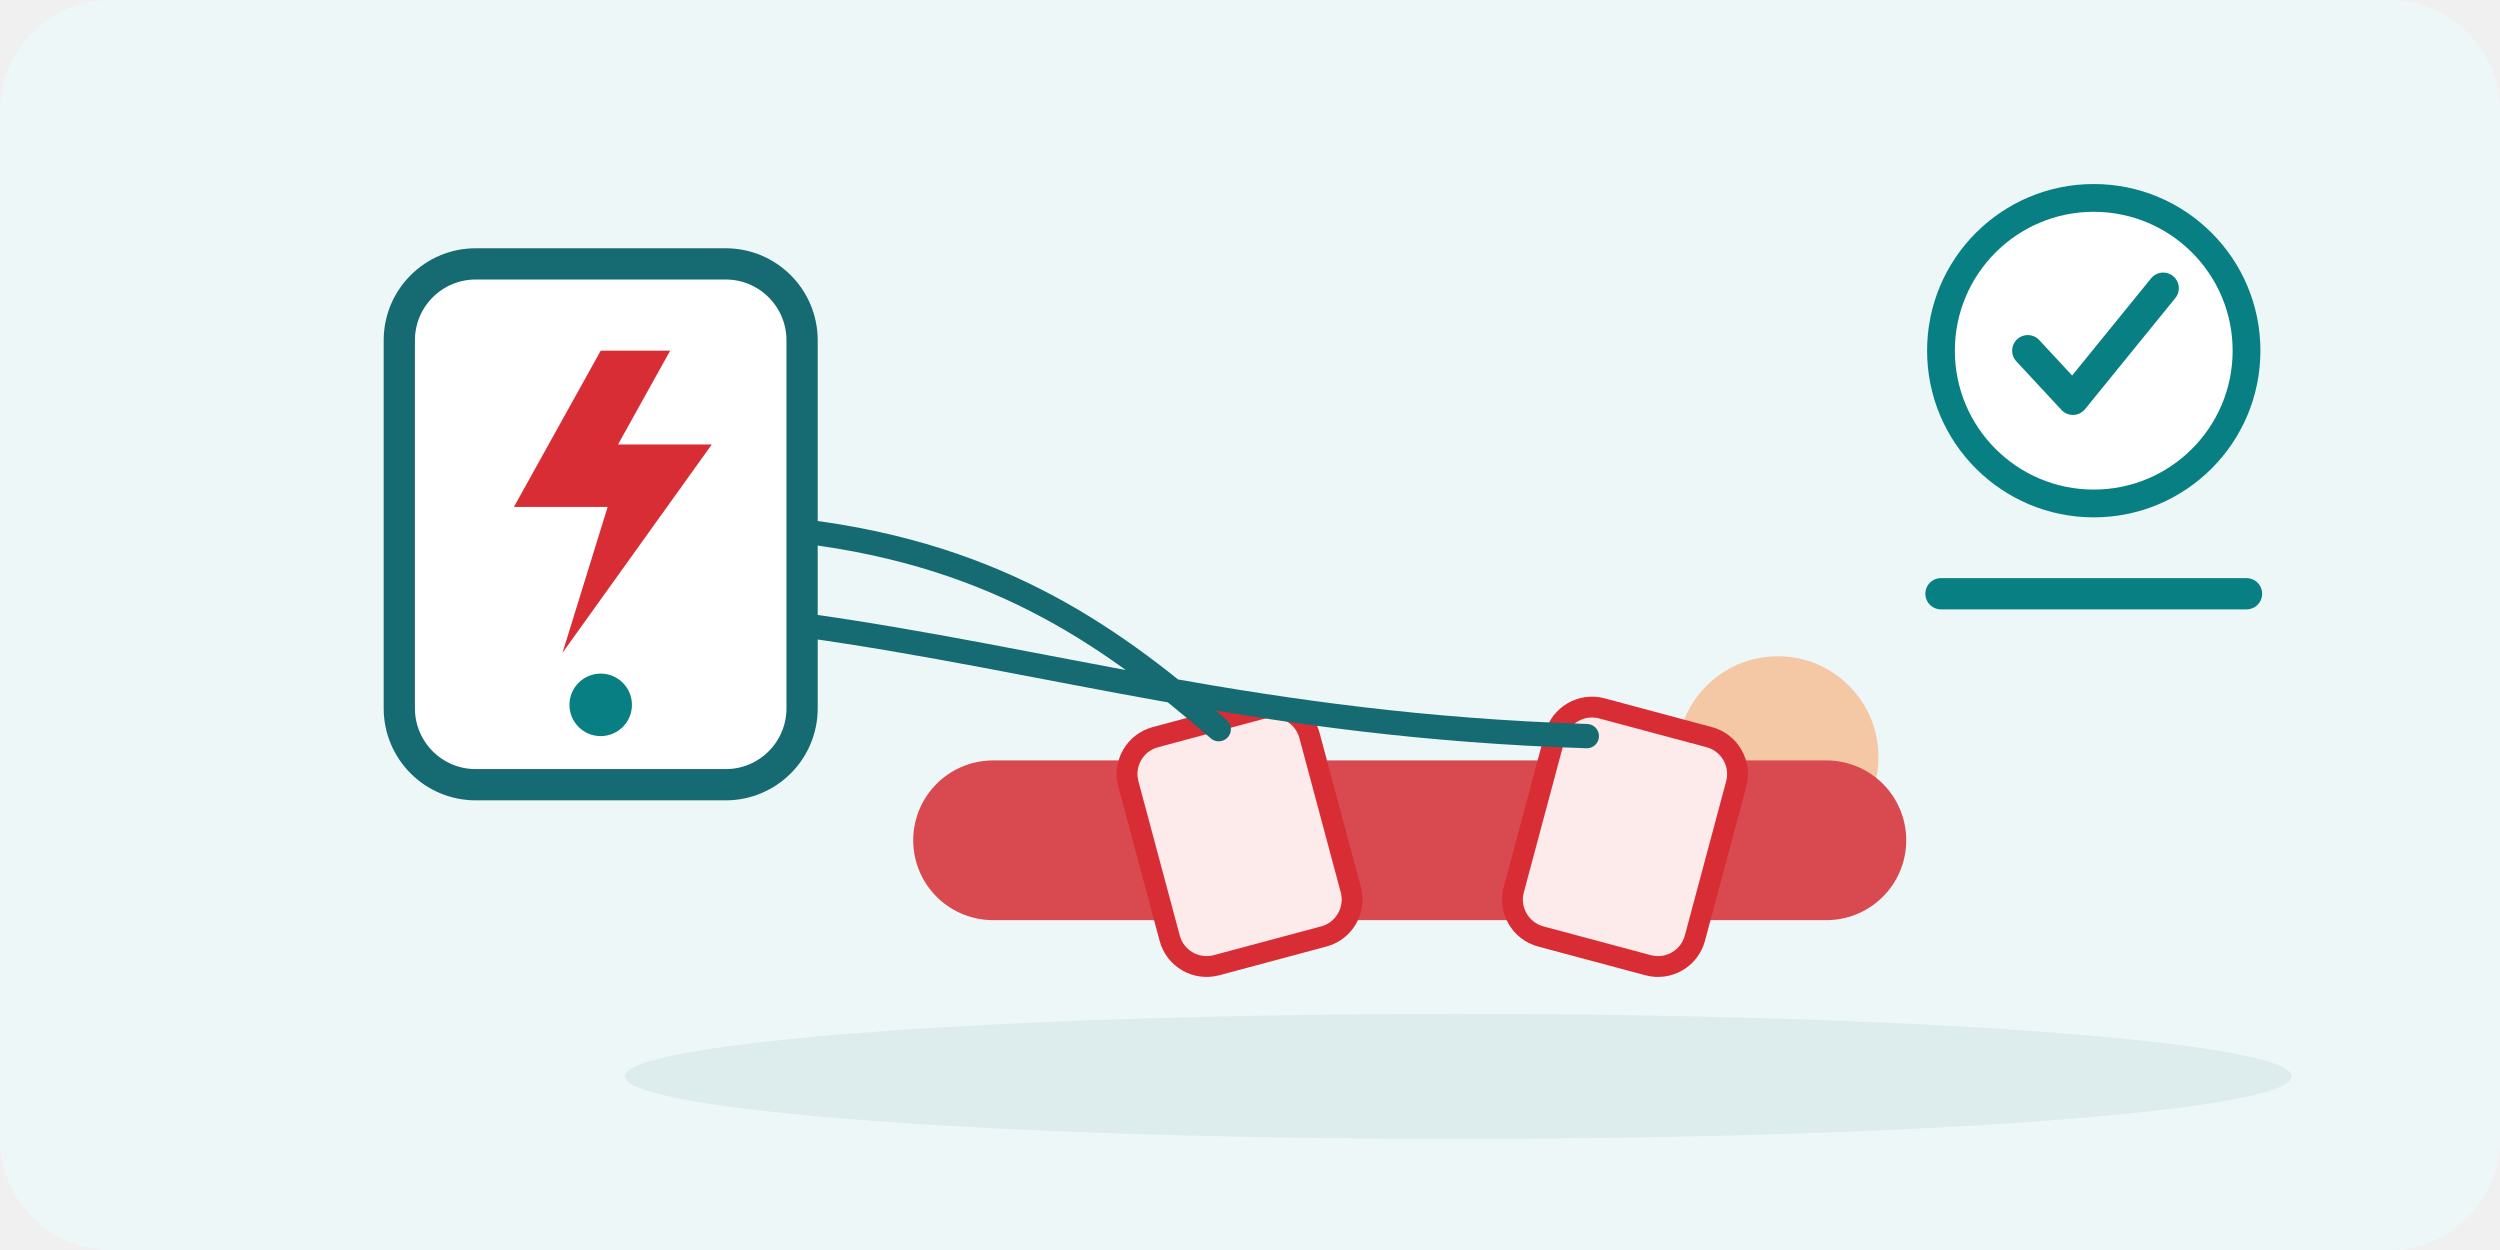
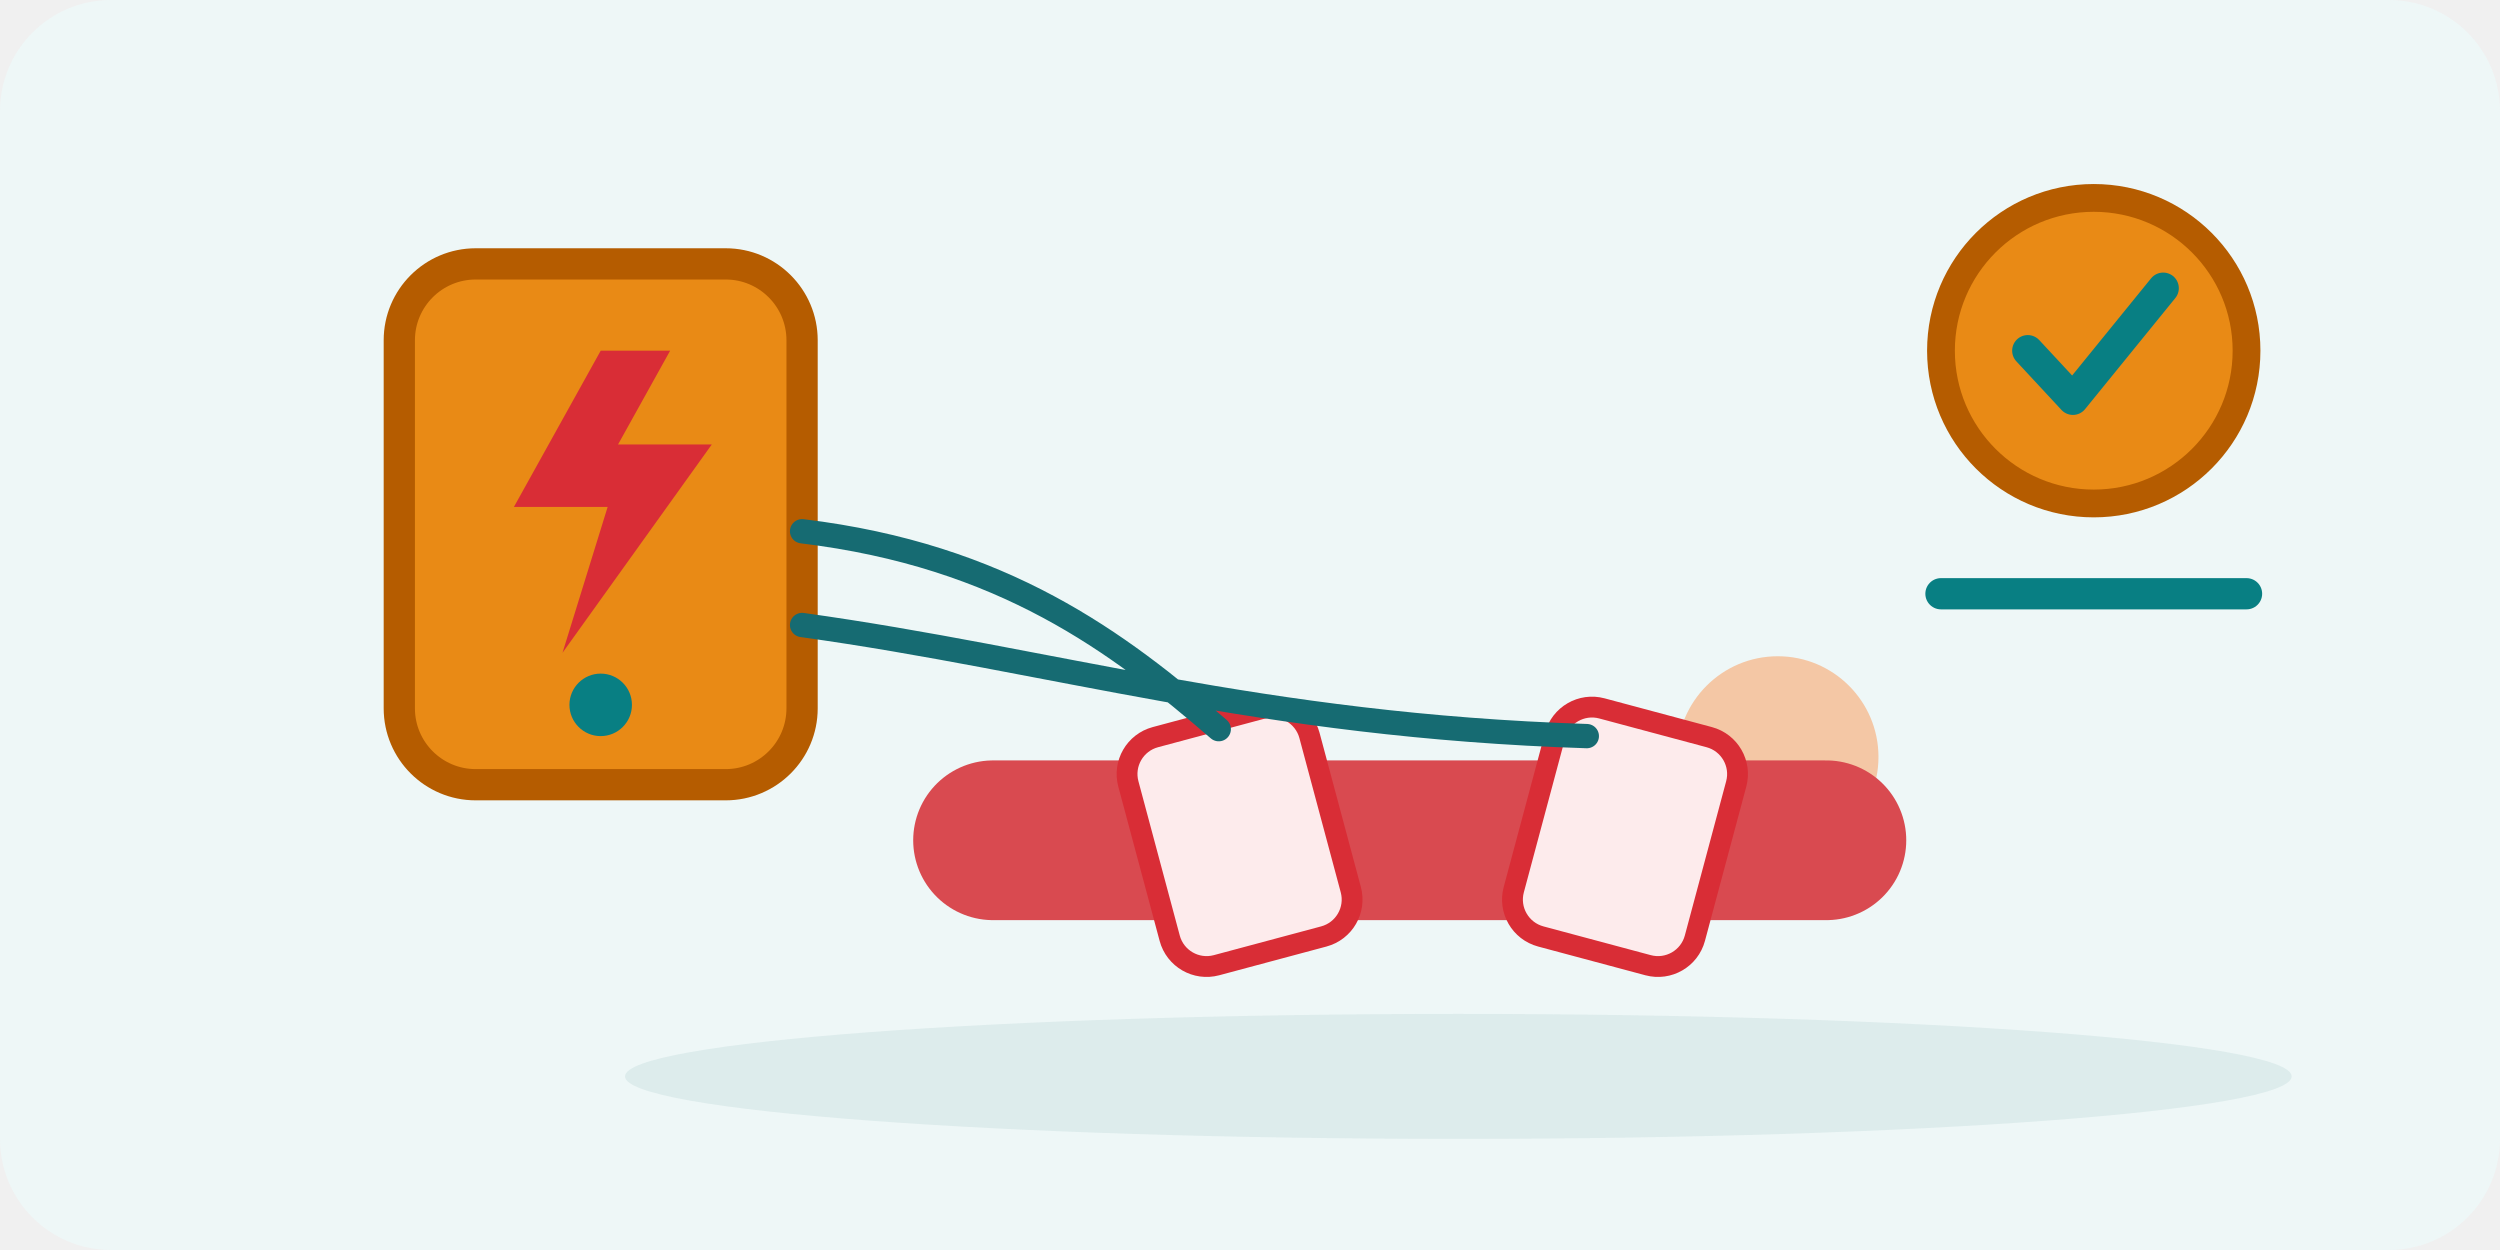
<svg xmlns="http://www.w3.org/2000/svg" viewBox="0 0 720 360">
  <rect width="720" height="360" rx="32" fill="#EEF7F7" />
  <ellipse cx="420" cy="310" rx="240" ry="18" fill="#DDECEC" />
  <circle cx="512" cy="218" r="29" fill="#F4C7A5" />
  <path d="M286 242h240" stroke="#D94A50" stroke-width="46" stroke-linecap="round" />
-   <rect x="115" y="76" width="116" height="150" rx="22" fill="#fff" stroke="#166B72" stroke-width="9" />
+   <rect x="115" y="76" width="116" height="150" rx="22" fill="#E98A15" stroke="#B55C00" stroke-width="9" />
  <path d="M173 101l-25 45h27l-13 42 43-60h-27l15-27z" fill="#D92D36" />
  <circle cx="173" cy="203" r="9" fill="#087F83" />
  <rect x="330" y="207" width="54" height="68" rx="11" fill="#FDEBEC" stroke="#D92D36" stroke-width="6" transform="rotate(-15 357 241)" />
  <rect x="441" y="207" width="54" height="68" rx="11" fill="#FDEBEC" stroke="#D92D36" stroke-width="6" transform="rotate(15 468 241)" />
  <path d="M231 153c58 7 91 32 120 57M231 180c72 10 132 29 226 32" fill="none" stroke="#166B72" stroke-width="7" stroke-linecap="round" />
-   <circle cx="603" cy="101" r="44" fill="#fff" stroke="#087F83" stroke-width="8" />
+   <circle cx="603" cy="101" r="44" fill="#E98A15" stroke="#B55C00" stroke-width="8" />
  <path d="M584 101l13 14 26-32" fill="none" stroke="#087F83" stroke-width="9" stroke-linecap="round" stroke-linejoin="round" />
  <path d="M559 171h88" stroke="#087F83" stroke-width="9" stroke-linecap="round" />
</svg>
